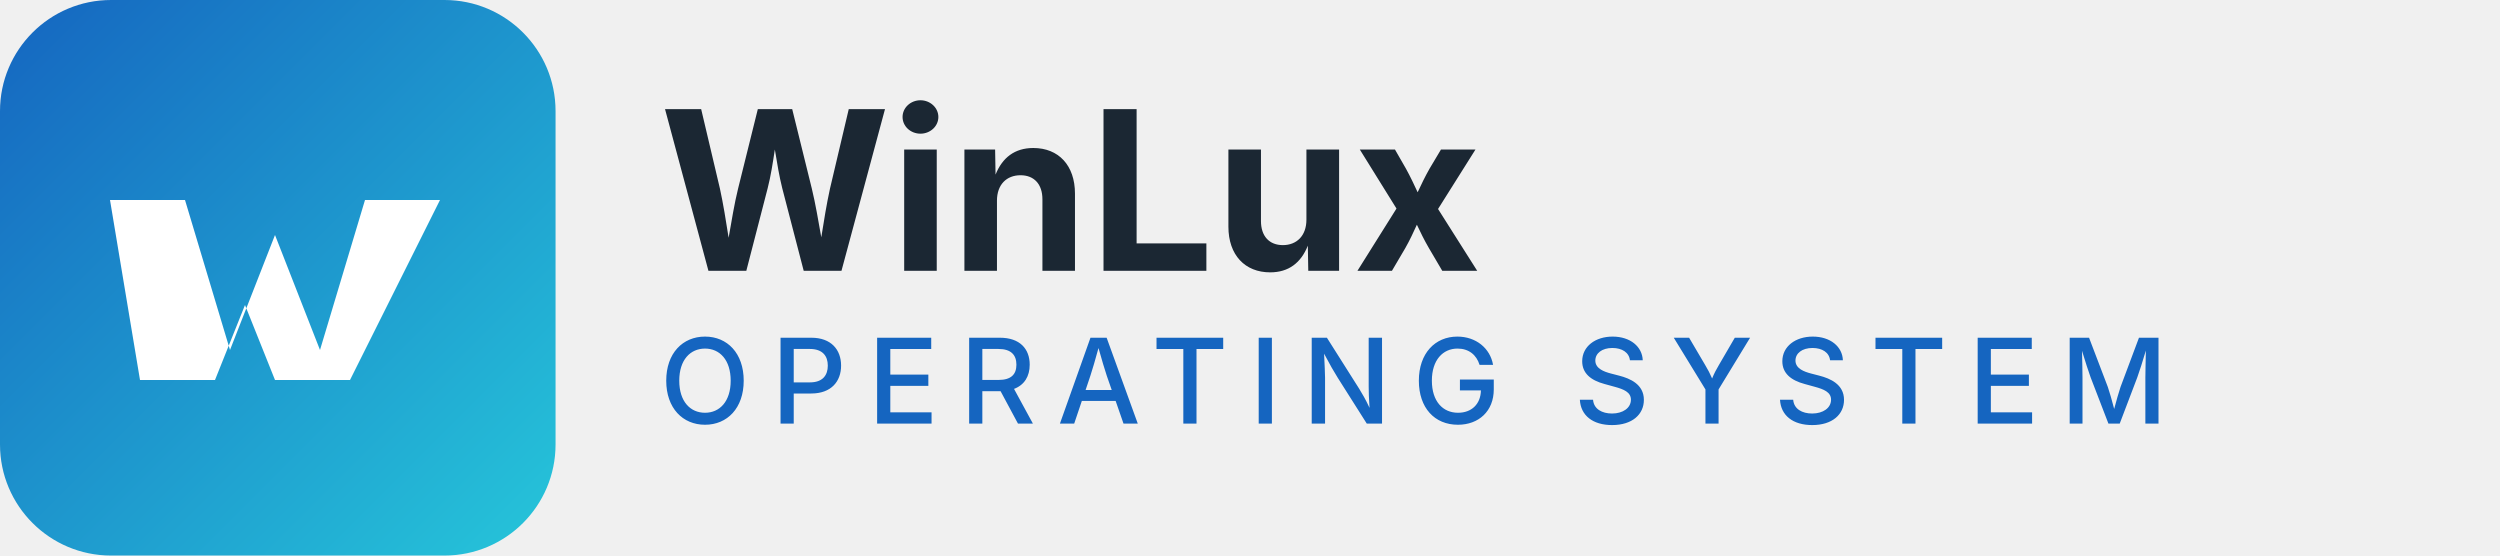
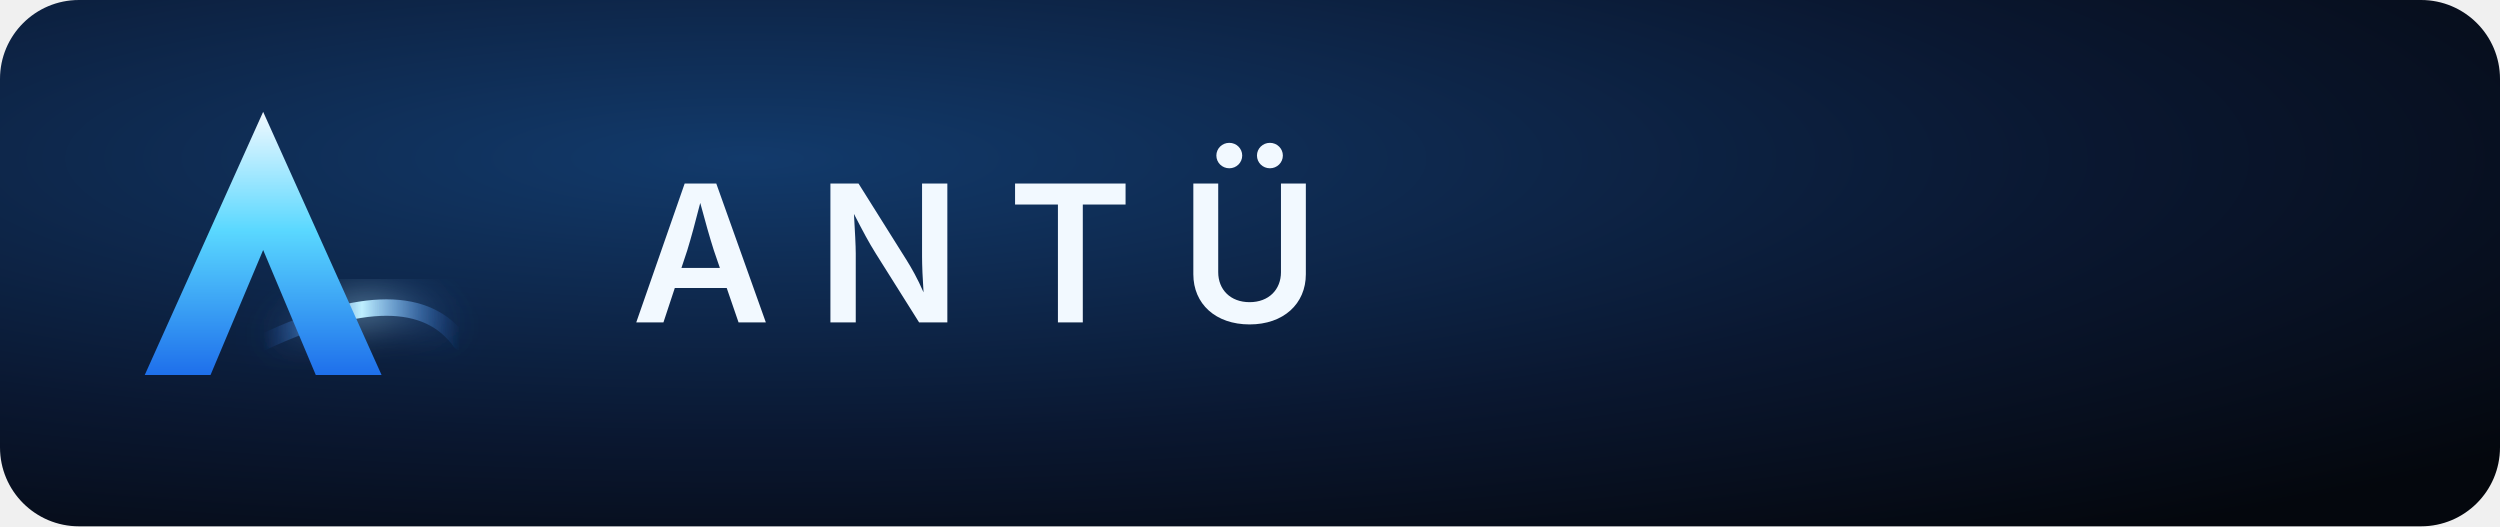
- <svg xmlns="http://www.w3.org/2000/svg" viewBox="0 0 720 160" width="720" height="160">
+ <svg xmlns="http://www.w3.org/2000/svg" viewBox="0 0 760 160" width="760" height="160">
  <defs>
-     <linearGradient id="winluxGradientWordmark" x1="0%" y1="0%" x2="100%" y2="100%">
-       <stop offset="0%" stop-color="#1565C0" />
-       <stop offset="100%" stop-color="#26C6DA" />
+     <radialGradient id="bgGlowWordmark" cx="30%" cy="30%" r="90%">
+       <stop offset="0%" stop-color="#123A6B" />
+       <stop offset="60%" stop-color="#0A1730" />
+       <stop offset="100%" stop-color="#04070D" />
+     </radialGradient>
+     <linearGradient id="peakGradientWordmark" x1="50%" y1="0%" x2="50%" y2="100%">
+       <stop offset="0%" stop-color="#F2F9FF" />
+       <stop offset="45%" stop-color="#5AD8FF" />
+       <stop offset="100%" stop-color="#1E6FEB" />
    </linearGradient>
+     <linearGradient id="horizonGradientWordmark" x1="0%" y1="0%" x2="100%" y2="0%">
+       <stop offset="0%" stop-color="#1E6FEB" stop-opacity="0" />
+       <stop offset="50%" stop-color="#BFEFFF" />
+       <stop offset="100%" stop-color="#1E6FEB" stop-opacity="0" />
+     </linearGradient>
+     <filter id="glowWordmark" x="-80%" y="-80%" width="260%" height="260%">
+       <feGaussianBlur stdDeviation="6" result="blur" />
+       <feMerge>
+         <feMergeNode in="blur" />
+         <feMergeNode in="SourceGraphic" />
+       </feMerge>
+     </filter>
  </defs>
-   <rect x="0" y="0" width="160" height="160" rx="32" fill="url(#winluxGradientWordmark)" />
-   <path d="M 34 58            L 64 58            L 82 118            L 100 72            L 118 118            L 136 58            L 166 58            L 130 130            L 100 130            L 88 100            L 76 130            L 46 130            Z" transform="scale(0.72) translate(10, 22)" fill="#FFFFFF" />
-   <text x="190" y="78" font-family="'Inter','Noto Sans',sans-serif" font-weight="700" font-size="64" fill="#1B2733">WinLux</text>
-   <text x="190" y="122" font-family="'Inter','Noto Sans',sans-serif" font-weight="500" font-size="34" letter-spacing="6" fill="#1565C0">OPERATING SYSTEM</text>
+   <rect x="0" y="0" width="760" height="160" rx="24" fill="url(#bgGlowWordmark)" />
+   <path d="M 80 44 C 110 30, 130 30, 140 44" transform="translate(0,60)" fill="none" stroke="url(#horizonGradientWordmark)" stroke-width="5" stroke-linecap="round" filter="url(#glowWordmark)" />
+   <path d="M 80 34 L 116 114 L 96 114 L 80 76 L 64 114 L 44 114 Z" fill="url(#peakGradientWordmark)" />
+   <text x="192" y="98" font-family="'Inter','Noto Sans',sans-serif" font-weight="600" font-size="58" letter-spacing="14" fill="#F2F9FF">ANTÜ</text>
</svg>
